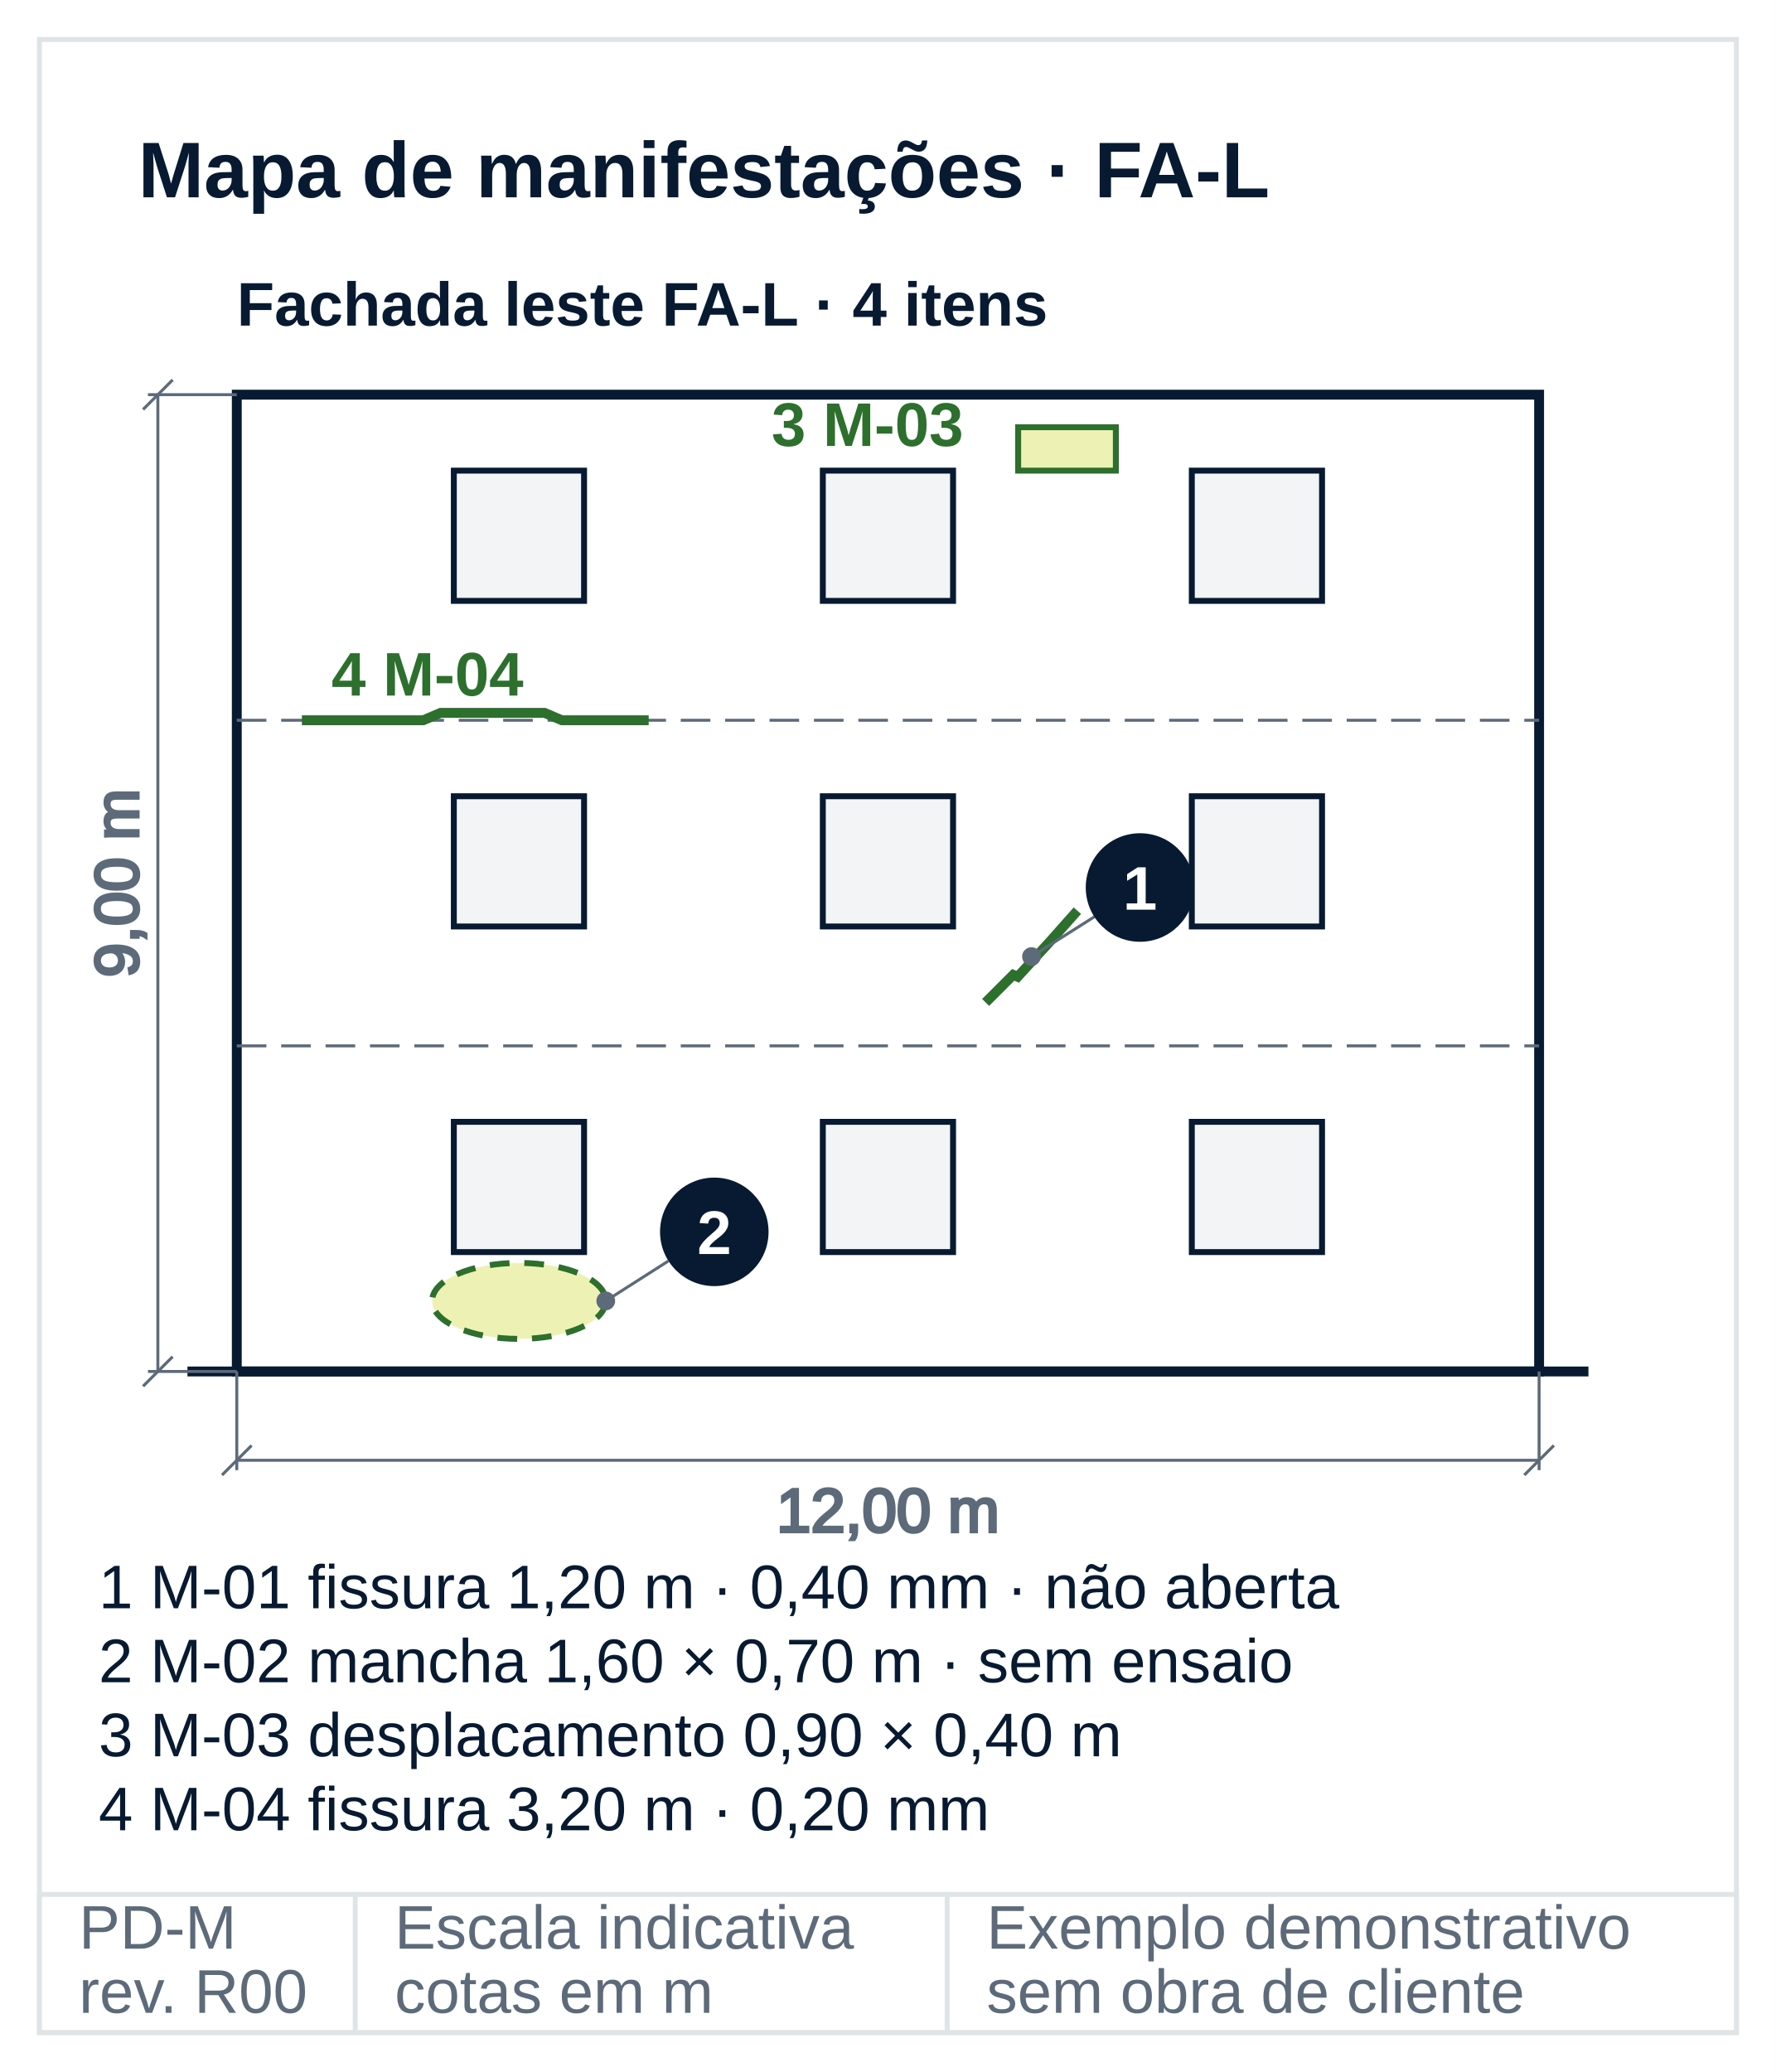
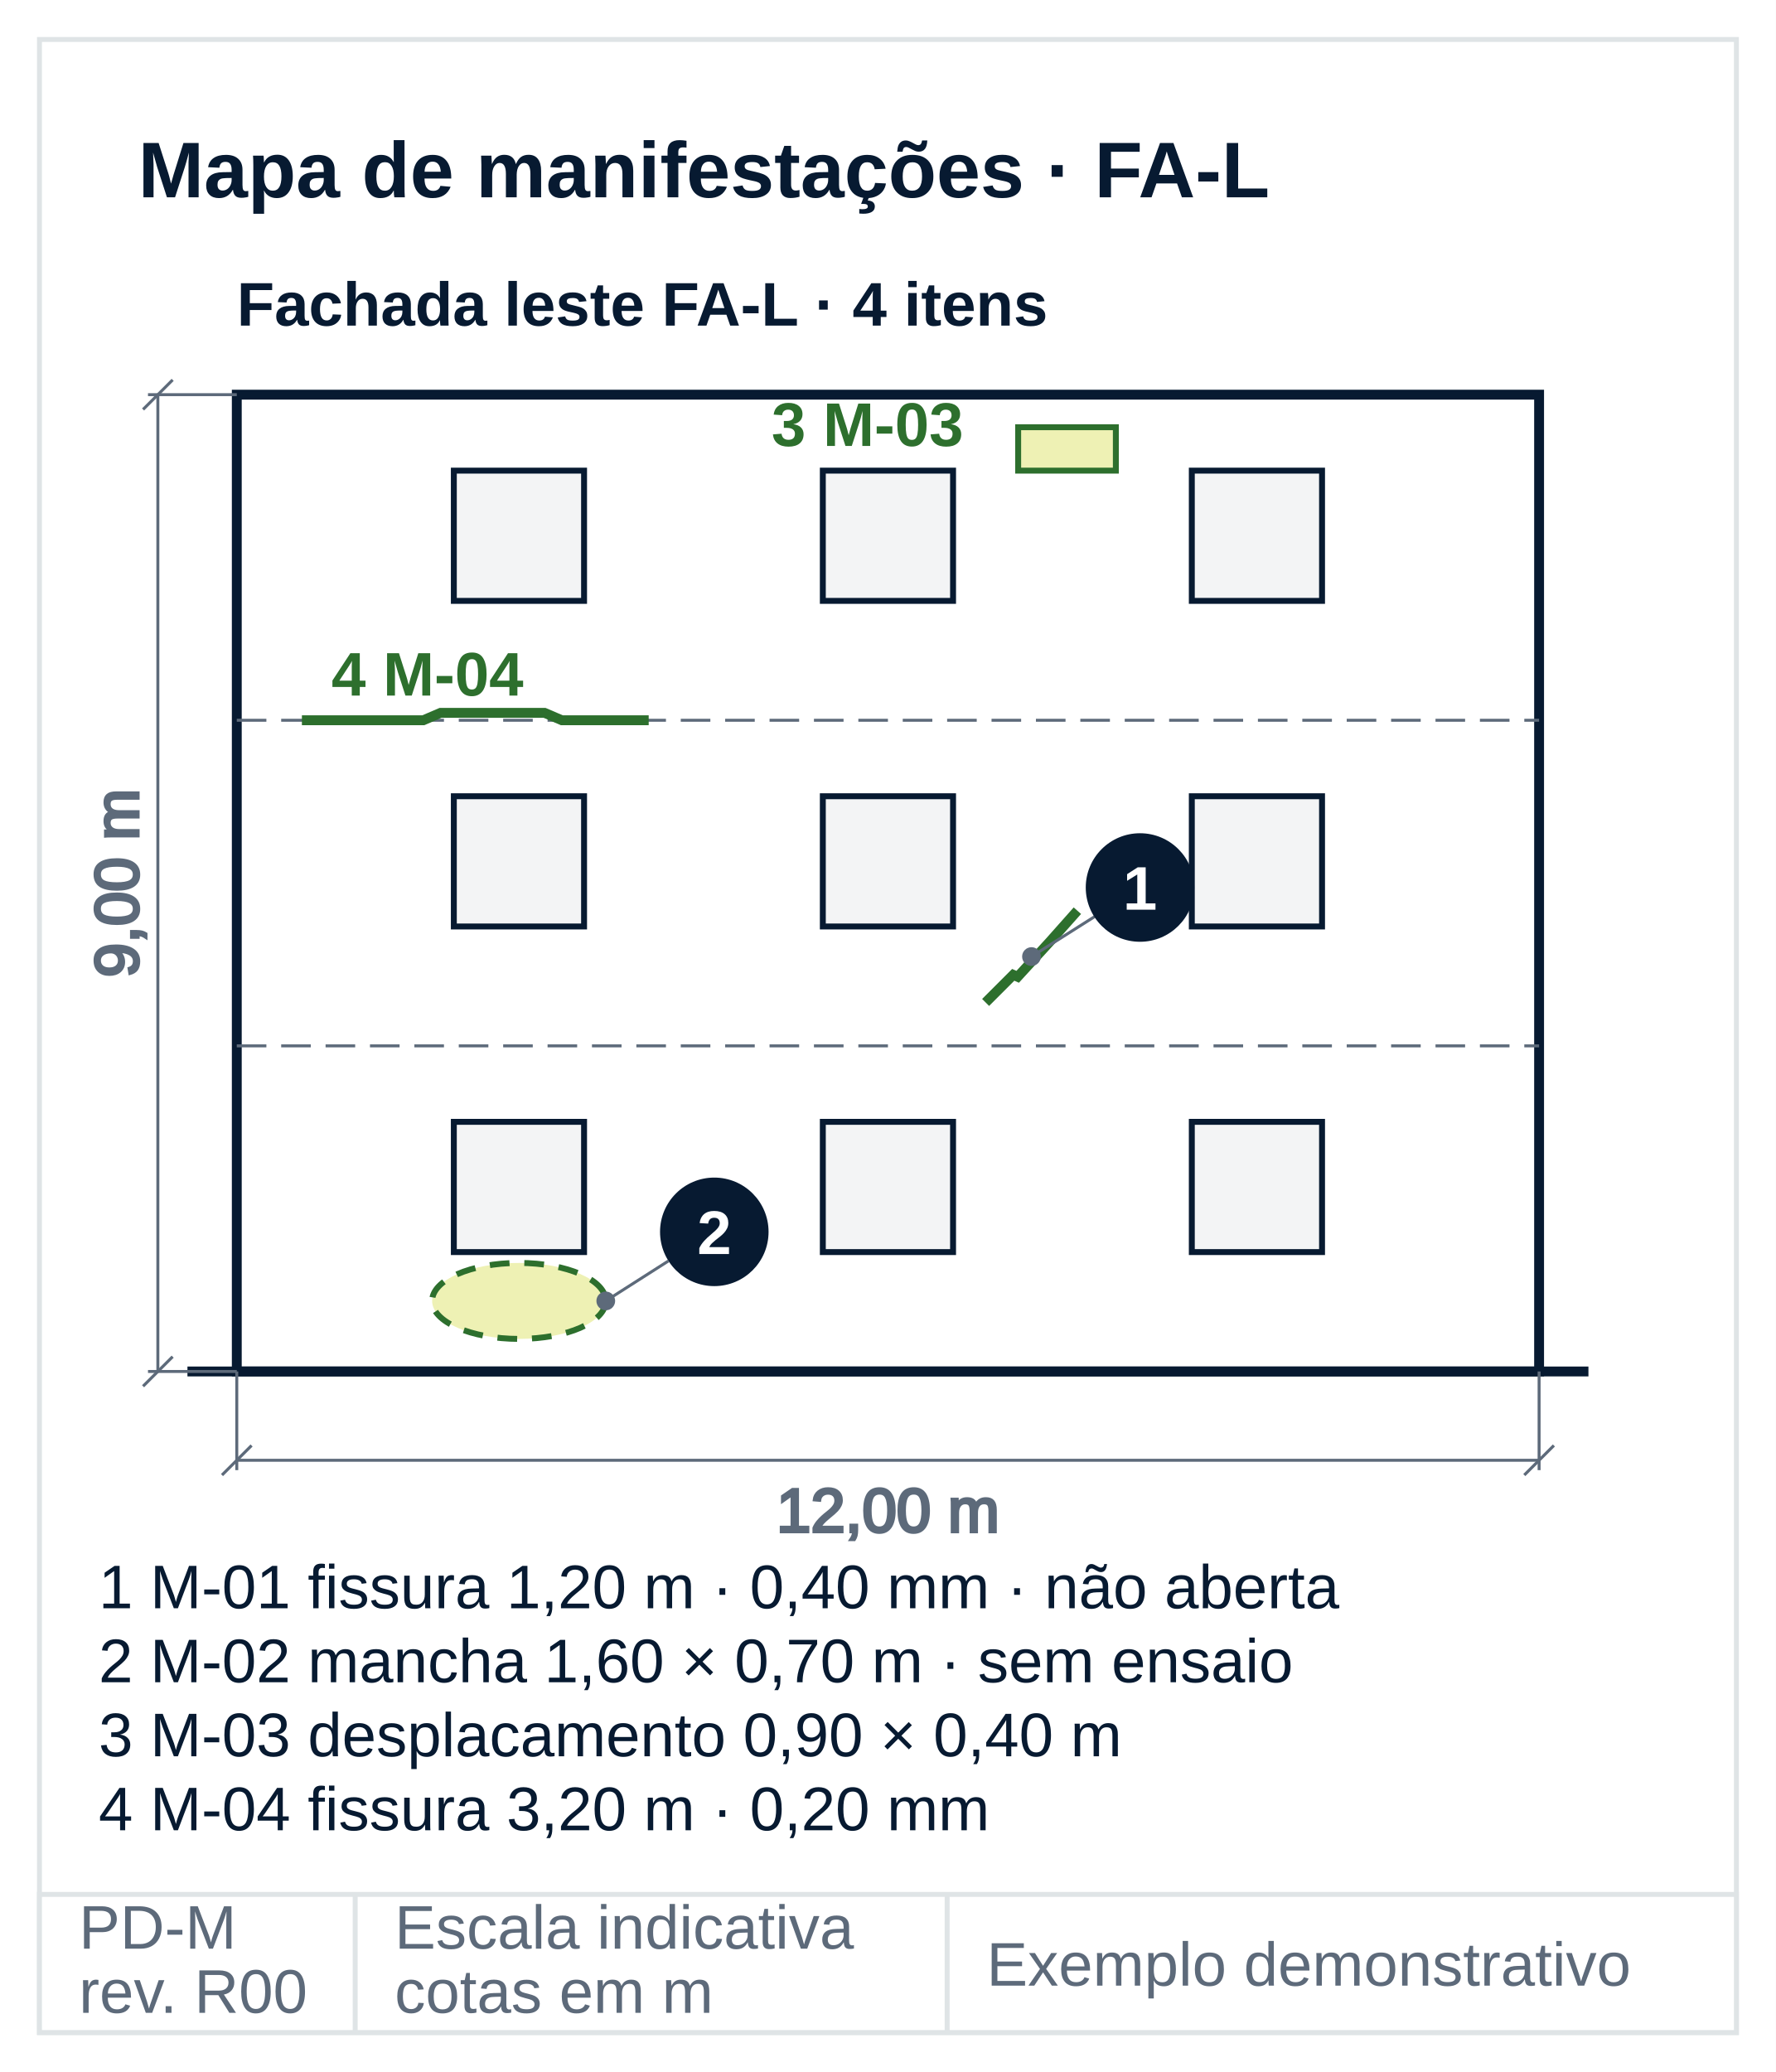
<svg xmlns="http://www.w3.org/2000/svg" viewBox="0 0 360 420" role="img" aria-labelledby="inspecao-fachada-mobile-title inspecao-fachada-mobile-desc" font-family="Archivo Var, Arial, Helvetica, sans-serif" fill="#071a31">
  <rect x="0" y="0" width="360" height="420" fill="#ffffff" />
  <rect x="8" y="8" width="344" height="404" fill="#ffffff" stroke="#dfe4e6" />
  <text x="28" y="40" font-size="16" font-weight="650">Mapa de manifestações · FA-L</text>
  <text x="48" y="66" font-size="12.5" font-weight="650">Fachada leste FA-L · 4 itens</text>
  <rect x="48" y="80" width="264" height="198" fill="#ffffff" stroke="#071a31" stroke-width="2" />
  <line x1="38" y1="278" x2="322" y2="278" stroke="#071a31" stroke-width="2" />
  <line x1="48" y1="212" x2="312" y2="212" stroke="#5d6a7a" stroke-width="0.6" stroke-dasharray="6 3" />
  <line x1="48" y1="146" x2="312" y2="146" stroke="#5d6a7a" stroke-width="0.6" stroke-dasharray="6 3" />
  <rect x="92" y="227.4" width="26.4" height="26.4" fill="#f3f4f5" stroke="#071a31" stroke-width="1.2" />
  <rect x="166.8" y="227.4" width="26.4" height="26.4" fill="#f3f4f5" stroke="#071a31" stroke-width="1.2" />
  <rect x="241.6" y="227.4" width="26.4" height="26.4" fill="#f3f4f5" stroke="#071a31" stroke-width="1.2" />
  <rect x="92" y="161.4" width="26.4" height="26.4" fill="#f3f4f5" stroke="#071a31" stroke-width="1.2" />
  <rect x="166.8" y="161.4" width="26.4" height="26.4" fill="#f3f4f5" stroke="#071a31" stroke-width="1.2" />
  <rect x="241.6" y="161.4" width="26.4" height="26.4" fill="#f3f4f5" stroke="#071a31" stroke-width="1.2" />
  <rect x="92" y="95.4" width="26.4" height="26.4" fill="#f3f4f5" stroke="#071a31" stroke-width="1.2" />
  <rect x="166.8" y="95.4" width="26.4" height="26.4" fill="#f3f4f5" stroke="#071a31" stroke-width="1.2" />
  <rect x="241.6" y="95.4" width="26.4" height="26.4" fill="#f3f4f5" stroke="#071a31" stroke-width="1.2" />
  <path d="M199.8 203.2l5.6 -5.6l0.9 0.4l6.5 -7.1l5.6 -6.3" fill="none" stroke="#2d6f2d" stroke-width="2" />
  <g stroke="#5d6a7a" stroke-width="0.6">
    <line x1="221.9" y1="185.8" x2="209.1" y2="193.9" />
    <circle cx="209.1" cy="193.9" r="1.6" fill="#5d6a7a" />
  </g>
  <g transform="translate(231.1 179.9)">
    <circle r="11" fill="#071a31" />
    <text y="4.5" text-anchor="middle" font-size="12.5" font-weight="700" fill="#ffffff">1</text>
  </g>
  <ellipse cx="105.2" cy="263.7" rx="17.6" ry="7.7" fill="#ced62a" fill-opacity=".35" stroke="#2d6f2d" stroke-width="1.2" stroke-dasharray="4 3" />
  <g stroke="#5d6a7a" stroke-width="0.6">
    <line x1="135.5" y1="255.6" x2="122.8" y2="263.7" />
    <circle cx="122.8" cy="263.7" r="1.6" fill="#5d6a7a" />
  </g>
  <g transform="translate(144.8 249.7)">
    <circle r="11" fill="#071a31" />
    <text y="4.5" text-anchor="middle" font-size="12.5" font-weight="700" fill="#ffffff">2</text>
  </g>
  <rect x="206.4" y="86.6" width="19.8" height="8.8" fill="#ced62a" fill-opacity=".35" stroke="#2d6f2d" stroke-width="1.2" />
  <path d="M61.2 146h24.6l3.5 -1.5h21.1l3.5 1.5h17.6" fill="none" stroke="#2d6f2d" stroke-width="2" />
  <g stroke="#5d6a7a" stroke-width="0.6" fill="#5d6a7a">
    <line x1="48" y1="296" x2="312" y2="296" />
    <path d="M45 299L51 293" />
    <path d="M309 299L315 293" />
    <line x1="48" y1="278" x2="48" y2="298" />
    <line x1="312" y1="278" x2="312" y2="298" />
    <text x="180" y="310.5" font-size="12.5" text-anchor="middle">12,00 m</text>
    <line x1="32" y1="80" x2="32" y2="278" />
    <path d="M29 83L35 77" />
    <path d="M29 281L35 275" />
    <line x1="48" y1="80" x2="30" y2="80" />
    <line x1="48" y1="278" x2="30" y2="278" />
    <text x="28" y="179" font-size="12.5" text-anchor="middle" transform="rotate(-90 28 179)">9,00 m</text>
  </g>
  <text x="156.4" y="90.4" font-size="12.5" fill="#2d6f2d" font-weight="650">3 M-03</text>
  <text x="67.2" y="141" font-size="12.5" fill="#2d6f2d" font-weight="650">4 M-04</text>
  <text x="20" y="326" font-size="12.5">1 M-01 fissura 1,20 m · 0,40 mm · não aberta</text>
  <text x="20" y="341" font-size="12.5">2 M-02 mancha 1,60 × 0,70 m · sem ensaio</text>
  <text x="20" y="356" font-size="12.5">3 M-03 desplacamento 0,90 × 0,40 m</text>
  <text x="20" y="371" font-size="12.5">4 M-04 fissura 3,20 m · 0,20 mm</text>
  <g id="inspecao-fachada-m-carimbo">
    <rect x="8" y="384" width="344" height="28" fill="#ffffff" stroke="#dfe4e6" />
    <line x1="72" y1="384" x2="72" y2="412" stroke="#dfe4e6" />
    <line x1="192" y1="384" x2="192" y2="412" stroke="#dfe4e6" />
    <text x="16" y="395" font-size="12.5" fill="#5d6a7a">PD-M</text>
    <text x="16" y="408" font-size="12.5" fill="#5d6a7a">rev. R00</text>
    <text x="80" y="395" font-size="12.5" fill="#5d6a7a">Escala indicativa</text>
    <text x="80" y="408" font-size="12.5" fill="#5d6a7a">cotas em m</text>
-     <text x="200" y="395" font-size="12.5" fill="#5d6a7a">Exemplo demonstrativo</text>
-     <text x="200" y="408" font-size="12.5" fill="#5d6a7a">sem obra de cliente</text>
+     <text x="200" y="402.5" font-size="12.5" fill="#5d6a7a">Exemplo demonstrativo</text>
  </g>
</svg>
